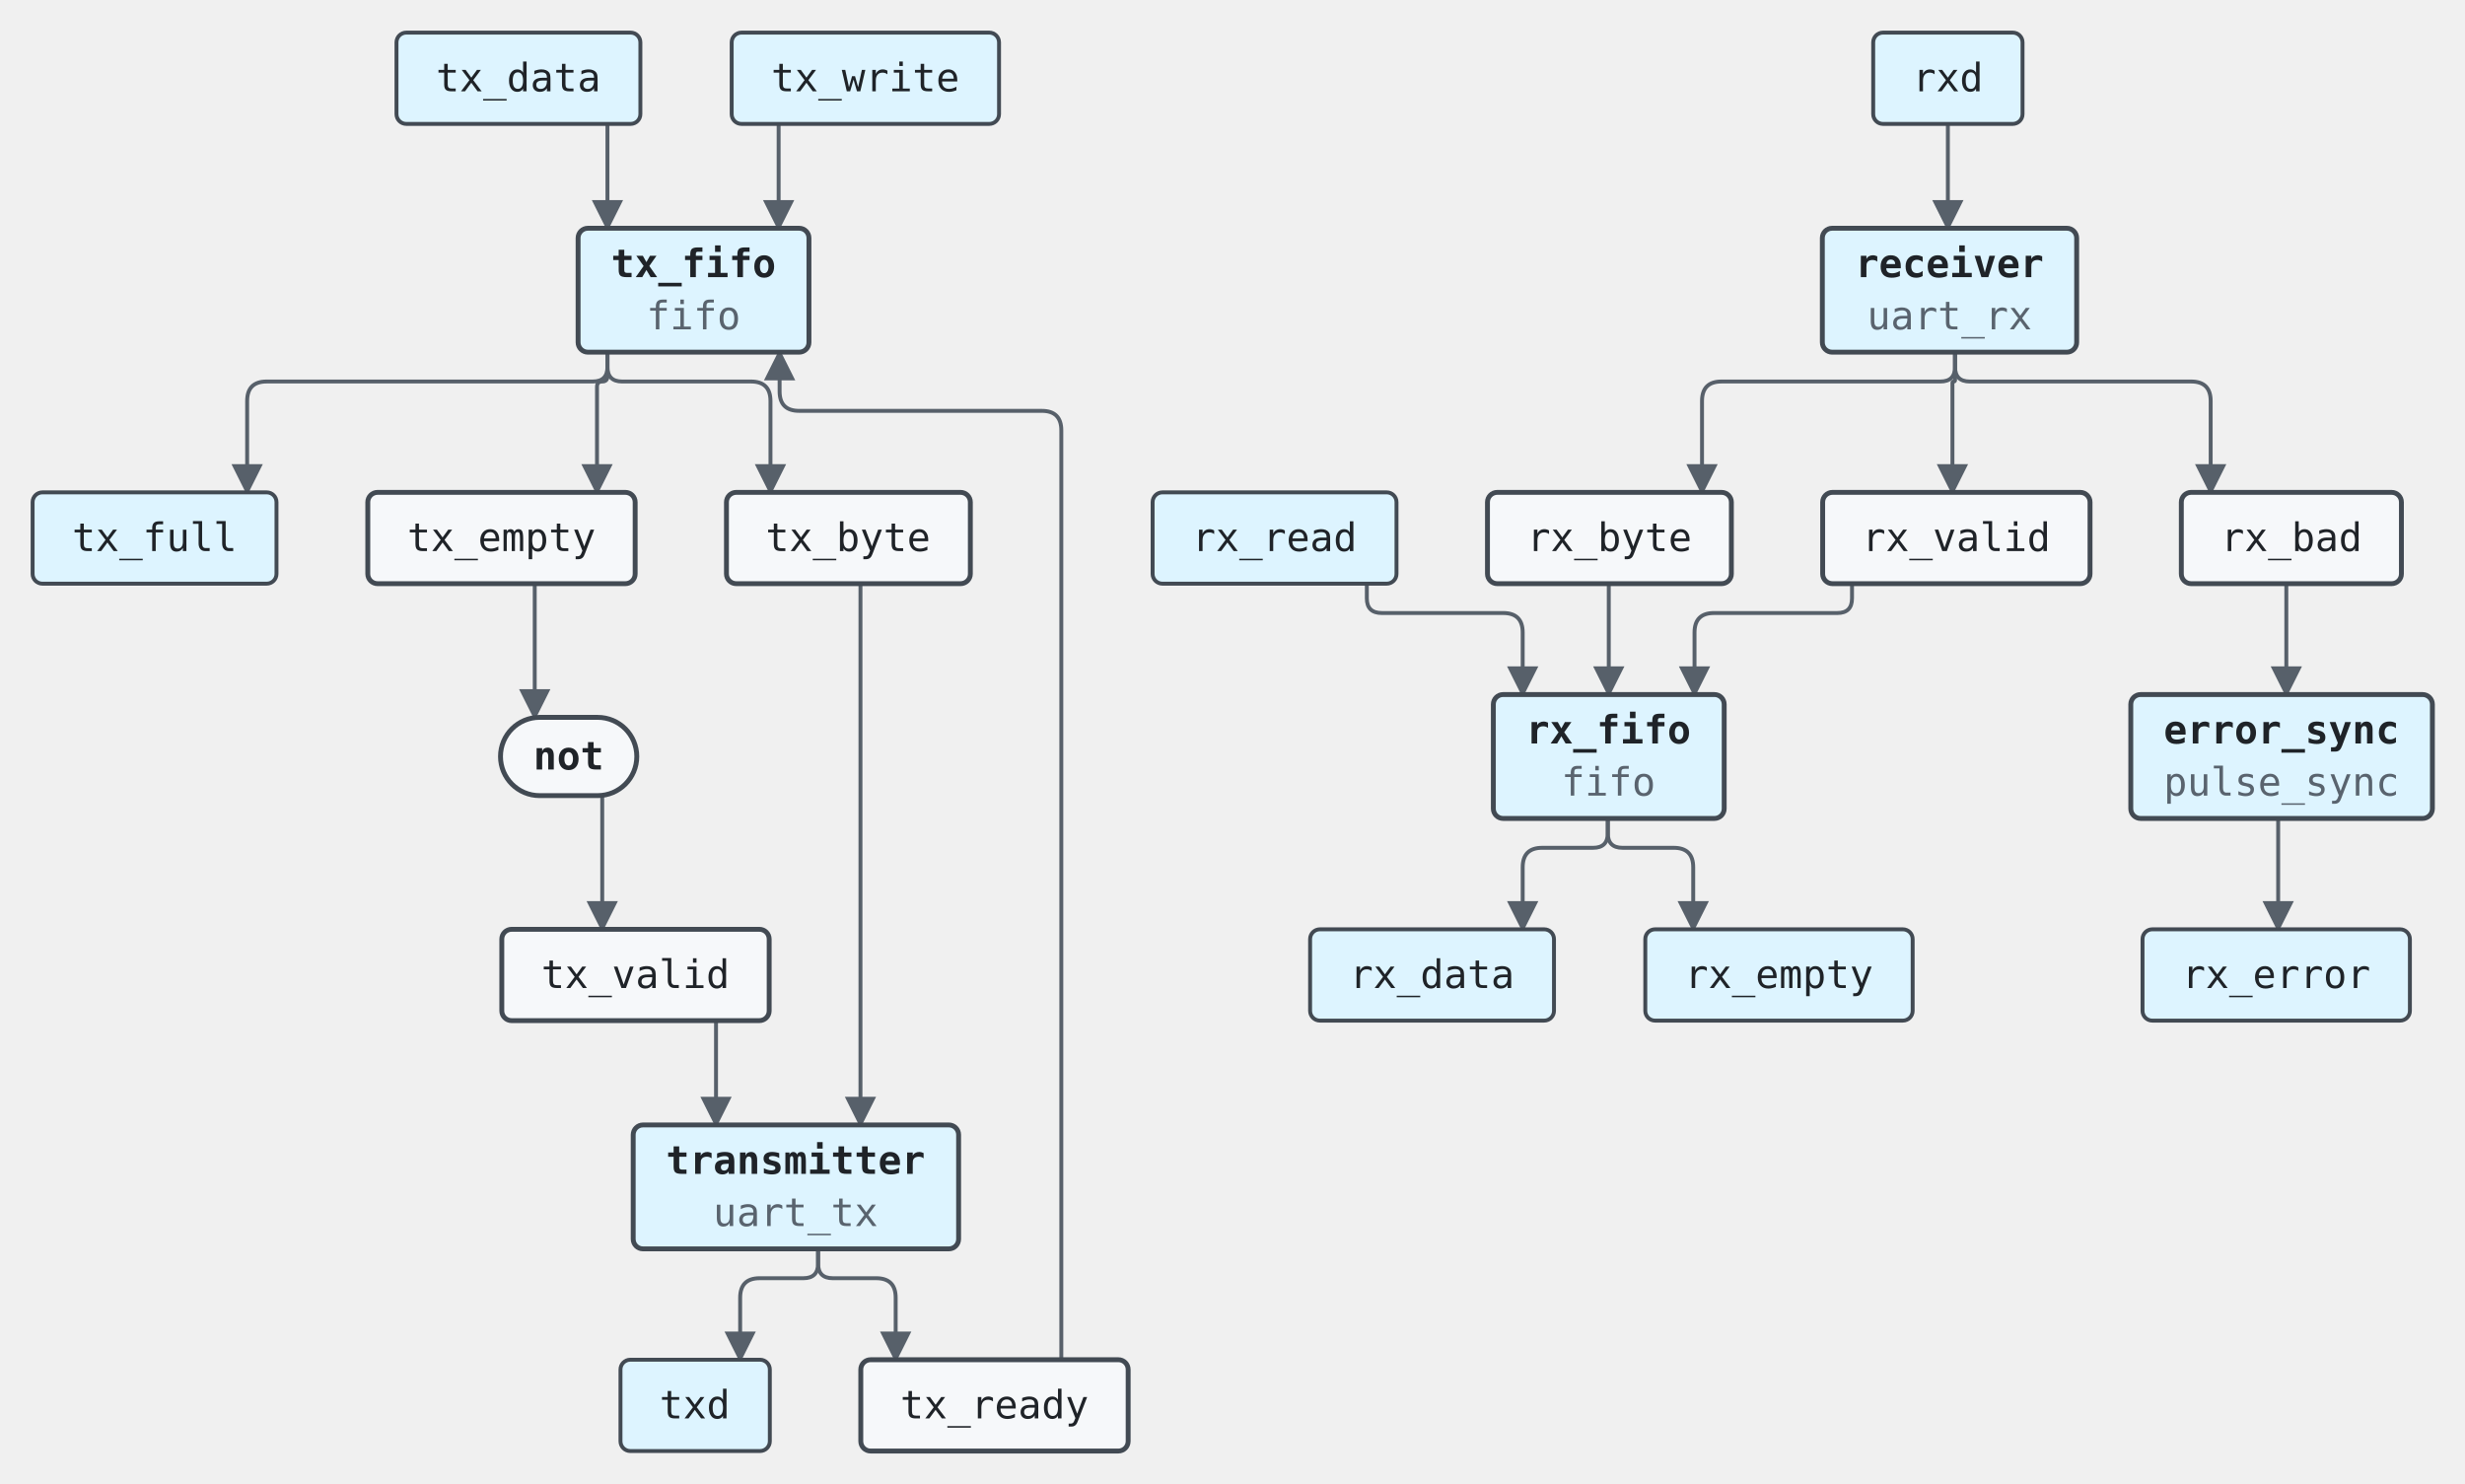
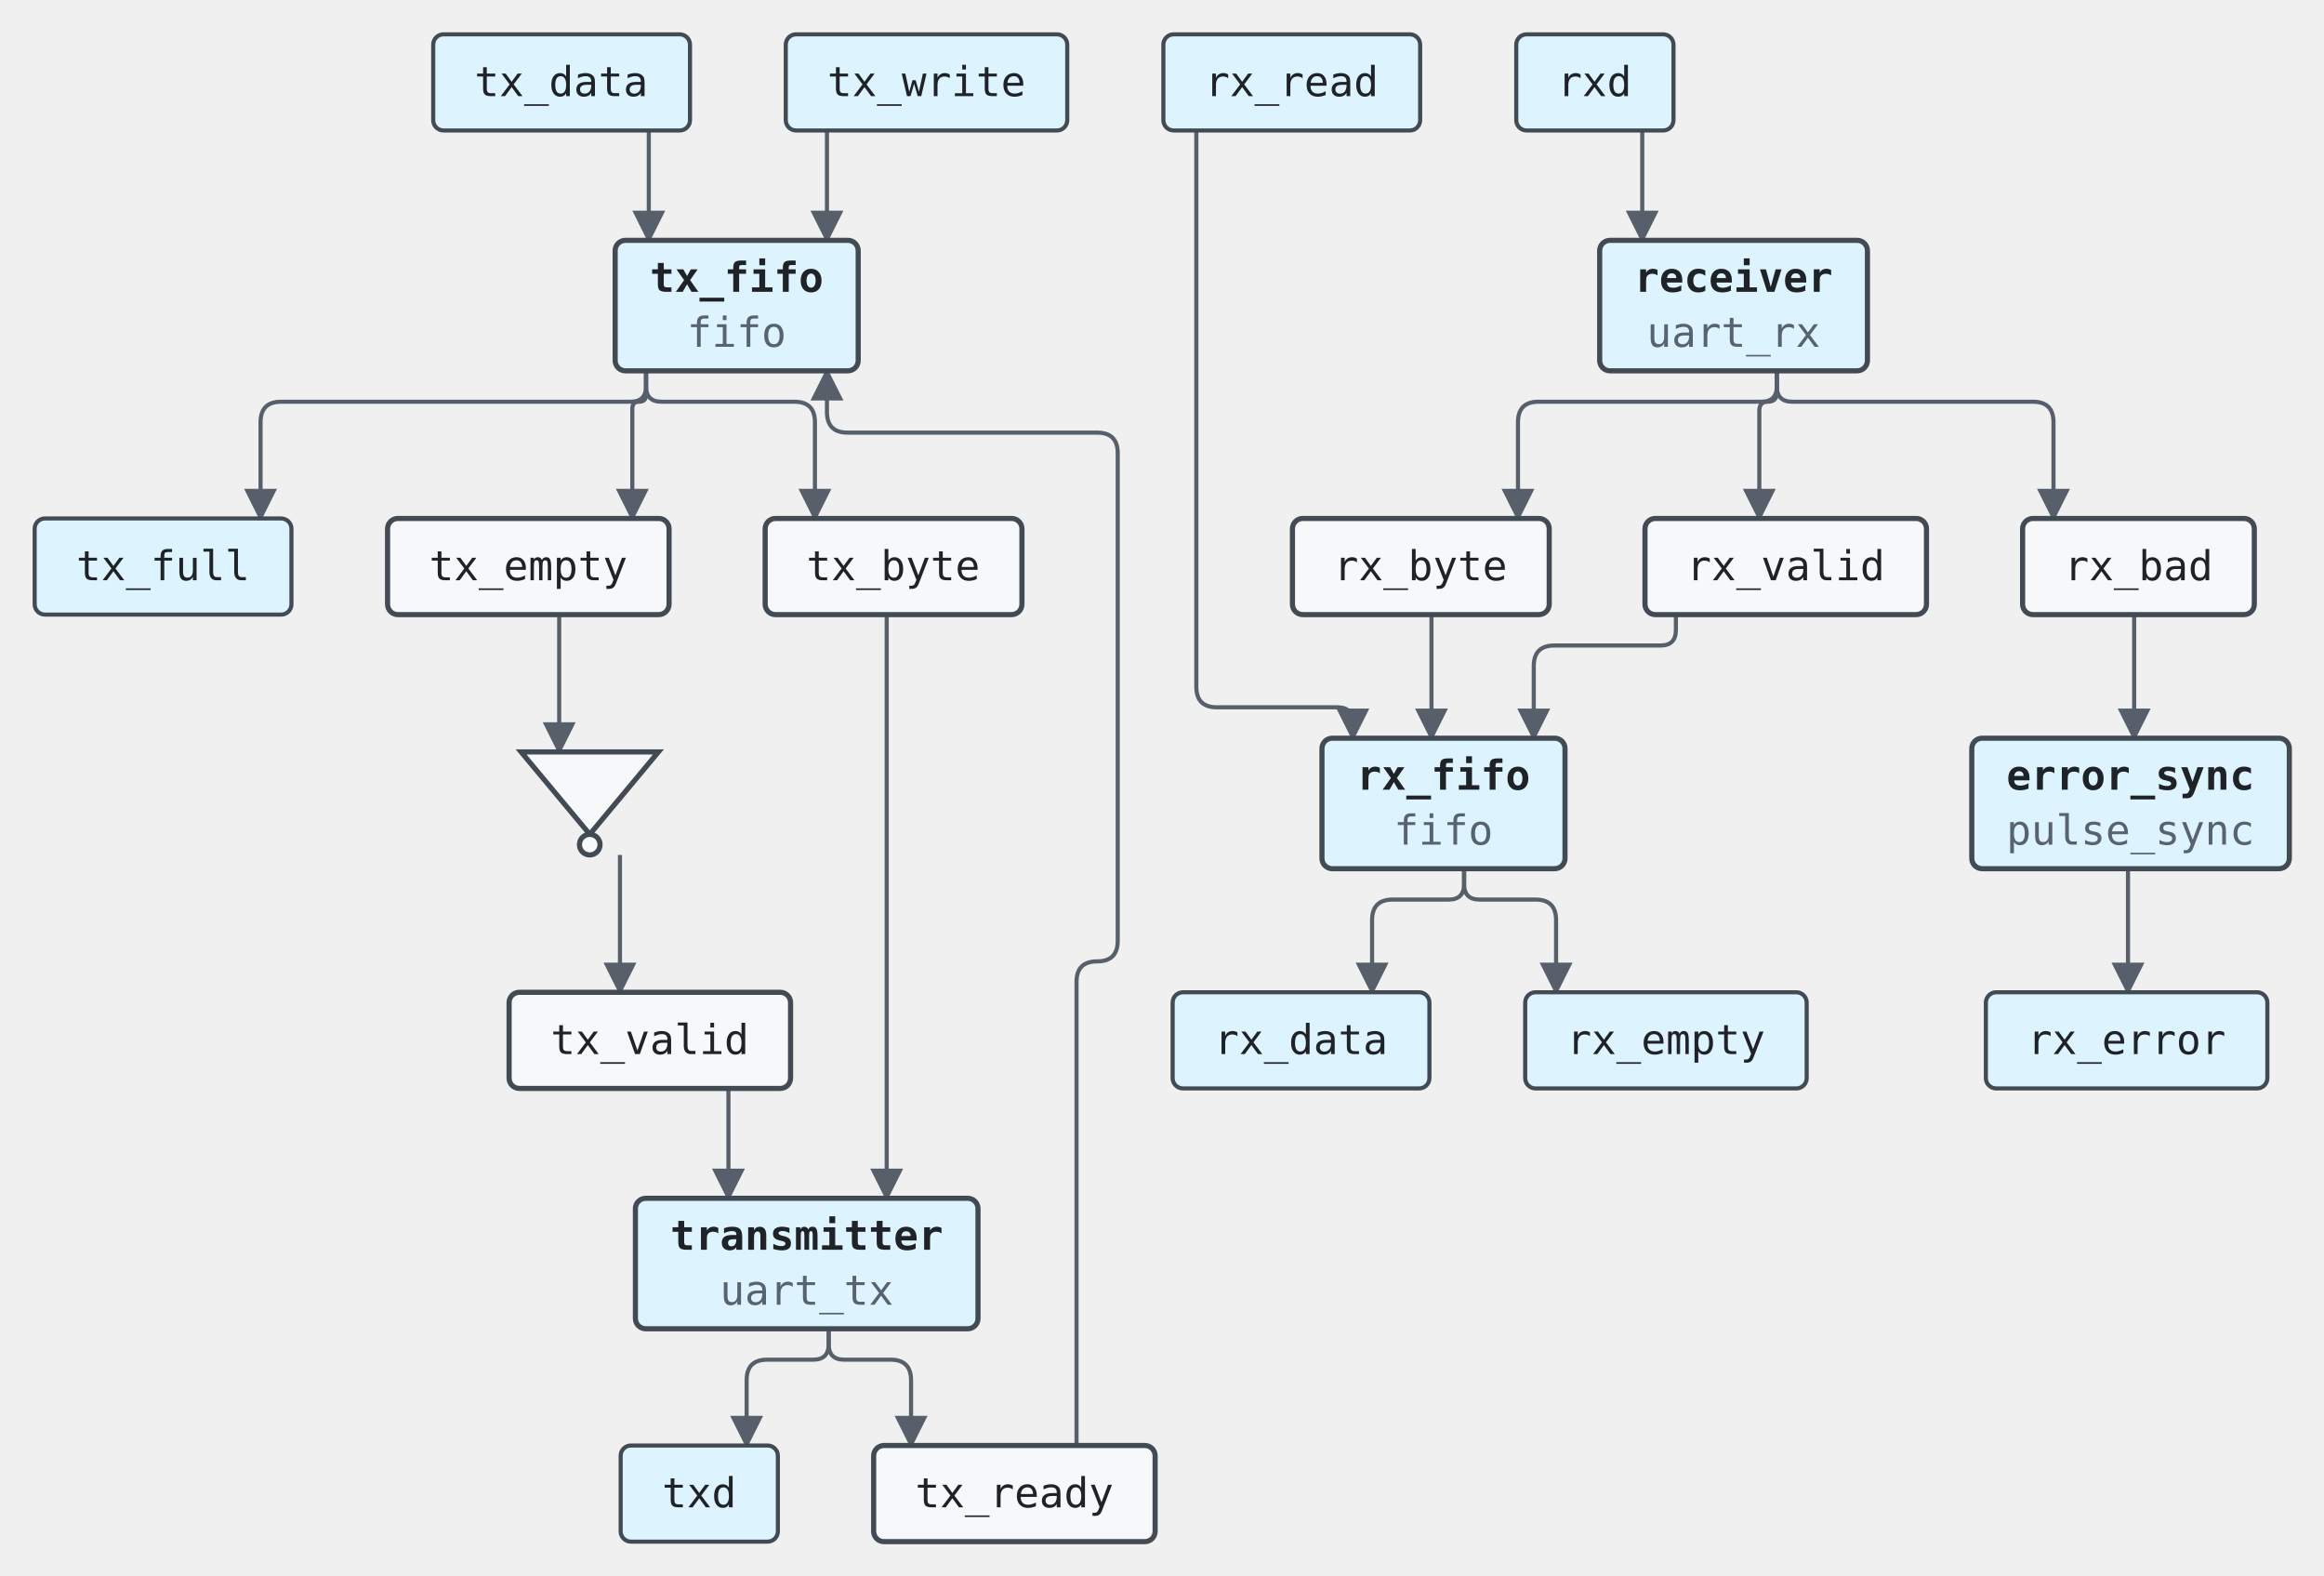
- <svg xmlns="http://www.w3.org/2000/svg" class="vfl-svg" width="756" height="455" viewBox="-10.0 -10.0 756.0 455.0" role="img">
+ <svg xmlns="http://www.w3.org/2000/svg" class="vfl-svg" width="677" height="459" viewBox="-10.0 25.0 676.8 459.0" role="img">
  <style>.vfl-box{fill:#f6f8fa;stroke:#424a53;stroke-width:1.5}.vfl-head{fill:#ddf4ff;stroke:#424a53;stroke-width:1.5}.vfl-ext{fill:#ffffff;stroke:#8c959f;stroke-width:1.2;stroke-dasharray:4 3}.vfl-sep{stroke:#8c959f;stroke-width:1;stroke-dasharray:3 3}.vfl-pin{stroke:#424a53;stroke-width:1.5;fill:#424a53}.vfl-edge{stroke:#57606a;stroke-width:1.2;fill:none}.vfl-arrow{fill:#57606a}.vfl-wire{stroke:#0969da;stroke-width:1.3;fill:none}.vfl-dot{fill:#0969da}.vfl-term{fill:#ddf4ff;stroke:#424a53;stroke-width:1.2}.vfl-small{font-size:10px}.vfl-actual{fill:#0550ae}.vfl-cross{stroke:#cf222e;stroke-width:1.5;fill:none}.vfl-cross-text{fill:#cf222e}.vfl-grid{stroke:#d0d7de;stroke-width:0.8;stroke-dasharray:2 3}.vfl-wave{stroke:#424a53;stroke-width:1.3;fill:none}.vfl-wave-x{fill:url(#vfl-hatch)}.vfl-wave-d0{fill:#ffffff}.vfl-wave-d2{fill:#ffffff}.vfl-wave-d3{fill:#fff8c5}.vfl-wave-d4{fill:#ffebe9}.vfl-wave-d5{fill:#ddf4ff}.vfl-wave-d6{fill:#dafbe1}.vfl-wave-d7{fill:#fbefff}.vfl-wave-d8{fill:#fff1e5}.vfl-wave-d9{fill:#eaeef2}.vfl-gap{fill:#ffffff;stroke:#424a53;stroke-width:1}.vfl-state{fill:#f6f8fa;stroke:#424a53;stroke-width:1.5}.vfl-initial{fill:#ddf4ff;stroke:#0969da;stroke-width:2}.vfl-label-bg{fill:#ffffff}text{font-family:ui-monospace,SFMono-Regular,Menlo,Consolas,'DejaVu Sans Mono','Liberation Mono',monospace;font-size:12px;fill:#1f2328}.vfl-title{font-weight:bold}.vfl-muted{fill:#59636e}a:hover text{text-decoration:underline}@media (prefers-color-scheme:dark){.vfl-box{fill:#151b23;stroke:#9198a1}.vfl-head{fill:#0c2d6b;stroke:#9198a1}.vfl-ext{fill:#0d1117;stroke:#656c76}.vfl-sep{stroke:#656c76}.vfl-pin{stroke:#9198a1;fill:#9198a1}.vfl-edge{stroke:#9198a1}.vfl-arrow{fill:#9198a1}.vfl-wire{stroke:#4493f8}.vfl-dot{fill:#4493f8}.vfl-term{fill:#0c2d6b;stroke:#9198a1}.vfl-actual{fill:#79c0ff}.vfl-cross{stroke:#ff7b72}.vfl-cross-text{fill:#ff7b72}.vfl-grid{stroke:#3d444d}.vfl-wave{stroke:#9198a1}.vfl-wave-d0{fill:#151b23}.vfl-wave-d2{fill:#151b23}.vfl-wave-d3{fill:#3b2e00}.vfl-wave-d4{fill:#4c1d1d}.vfl-wave-d5{fill:#0c2d6b}.vfl-wave-d6{fill:#0f3a1d}.vfl-wave-d7{fill:#3a1d4c}.vfl-wave-d8{fill:#4a2a10}.vfl-wave-d9{fill:#262c36}.vfl-gap{fill:#0d1117;stroke:#9198a1}.vfl-state{fill:#151b23;stroke:#9198a1}.vfl-initial{fill:#0c2d6b;stroke:#4493f8}.vfl-label-bg{fill:#0d1117}text{fill:#f0f6fc}.vfl-muted{fill:#9198a1}}</style>
  <defs>
    <marker id="vfl-arrow" viewBox="0 0 10 10" refX="9" refY="5" markerWidth="8" markerHeight="8" orient="auto-start-reverse">
      <path class="vfl-arrow" d="M0,0L10,5L0,10z" />
    </marker>
  </defs>
-   <path class="vfl-edge" marker-end="url(#vfl-arrow)" d="M176.3,28.0L176.3,60.0" />
-   <path class="vfl-edge" marker-end="url(#vfl-arrow)" d="M228.8,28.0L228.8,60.0" />
-   <path class="vfl-edge" marker-end="url(#vfl-arrow)" d="M409.2,169.0L409.2,173.5Q409.2,178.0 413.8,178.0L451.0,178.0Q457.0,178.0 457.0,184.0L457.0,203.0" />
-   <path class="vfl-edge" marker-end="url(#vfl-arrow)" d="M587.4,28.0L587.4,60.0" />
-   <path class="vfl-edge" marker-end="url(#vfl-arrow)" d="M209.6,303.0L209.6,335.0" />
-   <path class="vfl-edge" marker-end="url(#vfl-arrow)" d="M154.0,169.0L154.0,210.0" />
-   <path class="vfl-edge" marker-end="url(#vfl-arrow)" d="M174.7,234.0L174.7,275.0" />
-   <path class="vfl-edge" marker-end="url(#vfl-arrow)" d="M176.3,98.0L176.3,102.5Q176.3,107.0 171.8,107.0L71.8,107.0Q65.8,107.0 65.8,113.0L65.8,141.0" />
-   <path class="vfl-edge" marker-end="url(#vfl-arrow)" d="M176.3,98.0L176.3,105.4Q176.3,107.0 174.7,107.0L174.7,107.0Q173.1,107.0 173.1,108.6L173.1,141.0" />
-   <path class="vfl-edge" marker-end="url(#vfl-arrow)" d="M176.3,98.0L176.3,102.5Q176.3,107.0 180.8,107.0L220.3,107.0Q226.3,107.0 226.3,113.0L226.3,141.0" />
-   <path class="vfl-edge" marker-end="url(#vfl-arrow)" d="M315.5,407.0L315.5,122.0Q315.5,116.0 309.5,116.0L235.1,116.0Q229.1,116.0 229.1,110.0L229.1,98.0" />
-   <path class="vfl-edge" marker-end="url(#vfl-arrow)" d="M253.9,169.0L253.9,335.0" />
-   <path class="vfl-edge" marker-end="url(#vfl-arrow)" d="M240.9,373.0L240.9,377.5Q240.9,382.0 236.4,382.0L223.0,382.0Q217.0,382.0 217.0,388.0L217.0,407.0" />
-   <path class="vfl-edge" marker-end="url(#vfl-arrow)" d="M240.9,373.0L240.9,377.5Q240.9,382.0 245.4,382.0L258.7,382.0Q264.7,382.0 264.7,388.0L264.7,407.0" />
-   <path class="vfl-edge" marker-end="url(#vfl-arrow)" d="M589.6,98.0L589.6,102.5Q589.6,107.0 585.1,107.0L518.0,107.0Q512.0,107.0 512.0,113.0L512.0,141.0" />
-   <path class="vfl-edge" marker-end="url(#vfl-arrow)" d="M589.6,98.0L589.6,106.6Q589.6,107.0 589.2,107.0L589.2,107.0Q588.8,107.0 588.8,107.4L588.8,141.0" />
-   <path class="vfl-edge" marker-end="url(#vfl-arrow)" d="M589.6,98.0L589.6,102.5Q589.6,107.0 594.1,107.0L662.0,107.0Q668.0,107.0 668.0,113.0L668.0,141.0" />
-   <path class="vfl-edge" marker-end="url(#vfl-arrow)" d="M483.4,169.0L483.4,203.0" />
-   <path class="vfl-edge" marker-end="url(#vfl-arrow)" d="M558.0,169.0L558.0,173.5Q558.0,178.0 553.5,178.0L515.7,178.0Q509.7,178.0 509.7,184.0L509.7,203.0" />
-   <path class="vfl-edge" marker-end="url(#vfl-arrow)" d="M691.2,169.0L691.2,203.0" />
-   <path class="vfl-edge" marker-end="url(#vfl-arrow)" d="M688.7,241.0L688.7,275.0" />
-   <path class="vfl-edge" marker-end="url(#vfl-arrow)" d="M483.1,241.0L483.1,245.5Q483.1,250.0 478.6,250.0L463.0,250.0Q457.0,250.0 457.0,256.0L457.0,275.0" />
-   <path class="vfl-edge" marker-end="url(#vfl-arrow)" d="M483.1,241.0L483.1,245.5Q483.1,250.0 487.6,250.0L503.3,250.0Q509.3,250.0 509.3,256.0L509.3,275.0" />
-   <rect class="vfl-term" x="111.6" y="0.0" width="74.8" height="28.0" rx="3" />
-   <text x="149.0" y="18.0" text-anchor="middle">tx_data</text>
-   <rect class="vfl-term" x="214.4" y="0.0" width="82.0" height="28.0" rx="3" />
-   <text x="255.4" y="18.0" text-anchor="middle">tx_write</text>
-   <rect class="vfl-term" x="0.0" y="141.0" width="74.8" height="28.0" rx="3" />
-   <text x="37.4" y="159.0" text-anchor="middle">tx_full</text>
-   <rect class="vfl-term" x="391.8" y="275.0" width="74.8" height="28.0" rx="3" />
-   <text x="429.2" y="293.0" text-anchor="middle">rx_data</text>
-   <rect class="vfl-term" x="343.5" y="141.0" width="74.8" height="28.0" rx="3" />
-   <text x="380.9" y="159.0" text-anchor="middle">rx_read</text>
-   <rect class="vfl-term" x="494.6" y="275.0" width="82.0" height="28.0" rx="3" />
-   <text x="535.6" y="293.0" text-anchor="middle">rx_empty</text>
-   <rect class="vfl-term" x="647.1" y="275.0" width="82.0" height="28.0" rx="3" />
-   <text x="688.1" y="293.0" text-anchor="middle">rx_error</text>
-   <rect class="vfl-term" x="180.3" y="407.0" width="45.8" height="28.0" rx="3" />
-   <text x="203.1" y="425.0" text-anchor="middle">txd</text>
-   <rect class="vfl-term" x="564.5" y="0.0" width="45.8" height="28.0" rx="3" />
-   <text x="587.4" y="18.0" text-anchor="middle">rxd</text>
-   <rect class="vfl-box" x="143.9" y="275.0" width="82.0" height="28.0" rx="3" />
-   <text x="184.9" y="293.0" text-anchor="middle">tx_valid</text>
-   <rect class="vfl-box" x="102.8" y="141.0" width="82.0" height="28.0" rx="3" />
-   <text x="143.8" y="159.0" text-anchor="middle">tx_empty</text>
-   <rect class="vfl-box" x="143.5" y="210.0" width="41.8" height="24.0" rx="12.0" />
-   <text x="164.4" y="226.0" text-anchor="middle" class="vfl-title">not</text>
-   <rect class="vfl-head" x="167.3" y="60.0" width="70.8" height="38.0" rx="3" />
-   <text x="202.7" y="75.0" text-anchor="middle" class="vfl-title">tx_fifo</text>
+   <path class="vfl-edge" marker-end="url(#vfl-arrow)" d="M178.9,63.0L178.9,95.0" />
+   <path class="vfl-edge" marker-end="url(#vfl-arrow)" d="M230.8,63.0L230.8,95.0" />
+   <path class="vfl-edge" marker-end="url(#vfl-arrow)" d="M338.4,63.0L338.4,225.0Q338.4,231.0 344.4,231.0L379.5,231.0Q384.0,231.0 384.0,235.5L384.0,240.0" />
+   <path class="vfl-edge" marker-end="url(#vfl-arrow)" d="M468.3,63.0L468.3,95.0" />
+   <path class="vfl-edge" marker-end="url(#vfl-arrow)" d="M202.1,342.0L202.1,374.0" />
+   <path class="vfl-edge" marker-end="url(#vfl-arrow)" d="M152.8,204.0L152.8,244.0" />
+   <path class="vfl-edge" marker-end="url(#vfl-arrow)" d="M170.5,274.0L170.5,314.0" />
+   <path class="vfl-edge" marker-end="url(#vfl-arrow)" d="M178.1,133.0L178.1,137.5Q178.1,142.0 173.6,142.0L71.8,142.0Q65.8,142.0 65.8,148.0L65.8,176.0" />
+   <path class="vfl-edge" marker-end="url(#vfl-arrow)" d="M178.1,133.0L178.1,140.0Q178.1,142.0 176.1,142.0L176.1,142.0Q174.1,142.0 174.1,144.0L174.1,176.0" />
+   <path class="vfl-edge" marker-end="url(#vfl-arrow)" d="M178.1,133.0L178.1,137.5Q178.1,142.0 182.6,142.0L221.3,142.0Q227.3,142.0 227.3,148.0L227.3,176.0" />
+   <path class="vfl-edge" marker-end="url(#vfl-arrow)" d="M303.5,446.0L303.5,311.0Q303.5,305.0 309.5,305.0L309.5,305.0Q315.5,305.0 315.5,299.0L315.5,157.0Q315.5,151.0 309.5,151.0L236.8,151.0Q230.8,151.0 230.8,145.0L230.8,133.0" />
+   <path class="vfl-edge" marker-end="url(#vfl-arrow)" d="M248.2,204.0L248.2,374.0" />
+   <path class="vfl-edge" marker-end="url(#vfl-arrow)" d="M231.3,412.0L231.3,416.5Q231.3,421.0 226.8,421.0L213.4,421.0Q207.4,421.0 207.4,427.0L207.4,446.0" />
+   <path class="vfl-edge" marker-end="url(#vfl-arrow)" d="M231.3,412.0L231.3,416.5Q231.3,421.0 235.8,421.0L249.3,421.0Q255.3,421.0 255.3,427.0L255.3,446.0" />
+   <path class="vfl-edge" marker-end="url(#vfl-arrow)" d="M507.5,133.0L507.5,137.5Q507.5,142.0 503.0,142.0L438.1,142.0Q432.1,142.0 432.1,148.0L432.1,176.0" />
+   <path class="vfl-edge" marker-end="url(#vfl-arrow)" d="M507.5,133.0L507.5,139.4Q507.5,142.0 504.9,142.0L504.9,142.0Q502.4,142.0 502.4,144.6L502.4,176.0" />
+   <path class="vfl-edge" marker-end="url(#vfl-arrow)" d="M507.5,133.0L507.5,137.5Q507.5,142.0 512.0,142.0L582.1,142.0Q588.1,142.0 588.1,148.0L588.1,176.0" />
+   <path class="vfl-edge" marker-end="url(#vfl-arrow)" d="M406.9,204.0L406.9,240.0" />
+   <path class="vfl-edge" marker-end="url(#vfl-arrow)" d="M478.1,204.0L478.1,208.5Q478.1,213.0 473.6,213.0L442.7,213.0Q436.7,213.0 436.7,219.0L436.7,240.0" />
+   <path class="vfl-edge" marker-end="url(#vfl-arrow)" d="M611.6,204.0L611.6,240.0" />
+   <path class="vfl-edge" marker-end="url(#vfl-arrow)" d="M609.8,278.0L609.8,314.0" />
+   <path class="vfl-edge" marker-end="url(#vfl-arrow)" d="M416.4,278.0L416.4,282.5Q416.4,287.0 411.9,287.0L395.6,287.0Q389.6,287.0 389.6,293.0L389.6,314.0" />
+   <path class="vfl-edge" marker-end="url(#vfl-arrow)" d="M416.4,278.0L416.4,282.5Q416.4,287.0 420.9,287.0L437.2,287.0Q443.2,287.0 443.2,293.0L443.2,314.0" />
+   <rect class="vfl-term" x="116.1" y="35.0" width="74.8" height="28.0" rx="3" />
+   <text x="153.4" y="53.0" text-anchor="middle">tx_data</text>
+   <rect class="vfl-term" x="218.8" y="35.0" width="82.0" height="28.0" rx="3" />
+   <text x="259.8" y="53.0" text-anchor="middle">tx_write</text>
+   <rect class="vfl-term" x="0.0" y="176.0" width="74.8" height="28.0" rx="3" />
+   <text x="37.4" y="194.0" text-anchor="middle">tx_full</text>
+   <rect class="vfl-term" x="331.5" y="314.0" width="74.8" height="28.0" rx="3" />
+   <text x="368.9" y="332.0" text-anchor="middle">rx_data</text>
+   <rect class="vfl-term" x="328.8" y="35.0" width="74.8" height="28.0" rx="3" />
+   <text x="366.2" y="53.0" text-anchor="middle">rx_read</text>
+   <rect class="vfl-term" x="434.2" y="314.0" width="82.0" height="28.0" rx="3" />
+   <text x="475.2" y="332.0" text-anchor="middle">rx_empty</text>
+   <rect class="vfl-term" x="568.4" y="314.0" width="82.0" height="28.0" rx="3" />
+   <text x="609.4" y="332.0" text-anchor="middle">rx_error</text>
+   <rect class="vfl-term" x="170.7" y="446.0" width="45.8" height="28.0" rx="3" />
+   <text x="193.6" y="464.0" text-anchor="middle">txd</text>
+   <rect class="vfl-term" x="431.6" y="35.0" width="45.8" height="28.0" rx="3" />
+   <text x="454.4" y="53.0" text-anchor="middle">rxd</text>
+   <rect class="vfl-box" x="138.2" y="314.0" width="82.0" height="28.0" rx="3" />
+   <text x="179.2" y="332.0" text-anchor="middle">tx_valid</text>
+   <rect class="vfl-box" x="102.8" y="176.0" width="82.0" height="28.0" rx="3" />
+   <text x="143.8" y="194.0" text-anchor="middle">tx_empty</text>
+   <path class="vfl-box" d="M141.7,244.0H181.7L161.7,268.0Z" />
+   <circle class="vfl-box" cx="161.7" cy="271.0" r="3" />
+   <rect class="vfl-head" x="169.1" y="95.0" width="70.8" height="38.0" rx="3" />
+   <text x="204.5" y="110.0" text-anchor="middle" class="vfl-title">tx_fifo</text>
  <a href="work.fifo.md">
-     <text x="202.7" y="91.0" text-anchor="middle" class="vfl-muted">fifo</text>
+     <text x="204.5" y="126.0" text-anchor="middle" class="vfl-muted">fifo</text>
  </a>
-   <rect class="vfl-box" x="254.0" y="407.0" width="82.0" height="28.0" rx="3" />
-   <text x="295.0" y="425.0" text-anchor="middle">tx_ready</text>
-   <rect class="vfl-box" x="212.8" y="141.0" width="74.8" height="28.0" rx="3" />
-   <text x="250.1" y="159.0" text-anchor="middle">tx_byte</text>
-   <rect class="vfl-head" x="184.2" y="335.0" width="99.8" height="38.0" rx="3" />
-   <text x="234.0" y="350.0" text-anchor="middle" class="vfl-title">transmitter</text>
+   <rect class="vfl-box" x="244.4" y="446.0" width="82.0" height="28.0" rx="3" />
+   <text x="285.4" y="464.0" text-anchor="middle">tx_ready</text>
+   <rect class="vfl-box" x="212.8" y="176.0" width="74.8" height="28.0" rx="3" />
+   <text x="250.1" y="194.0" text-anchor="middle">tx_byte</text>
+   <rect class="vfl-head" x="175.0" y="374.0" width="99.8" height="38.0" rx="3" />
+   <text x="224.9" y="389.0" text-anchor="middle" class="vfl-title">transmitter</text>
  <a href="work.uart_tx.md">
-     <text x="234.0" y="366.0" text-anchor="middle" class="vfl-muted">uart_tx</text>
+     <text x="224.9" y="405.0" text-anchor="middle" class="vfl-muted">uart_tx</text>
  </a>
-   <rect class="vfl-head" x="548.9" y="60.0" width="78.0" height="38.0" rx="3" />
-   <text x="587.9" y="75.0" text-anchor="middle" class="vfl-title">receiver</text>
+   <rect class="vfl-head" x="455.9" y="95.0" width="78.0" height="38.0" rx="3" />
+   <text x="494.9" y="110.0" text-anchor="middle" class="vfl-title">receiver</text>
  <a href="work.uart_rx.md">
-     <text x="587.9" y="91.0" text-anchor="middle" class="vfl-muted">uart_rx</text>
+     <text x="494.9" y="126.0" text-anchor="middle" class="vfl-muted">uart_rx</text>
  </a>
-   <rect class="vfl-box" x="446.2" y="141.0" width="74.8" height="28.0" rx="3" />
-   <text x="483.6" y="159.0" text-anchor="middle">rx_byte</text>
-   <rect class="vfl-box" x="549.0" y="141.0" width="82.0" height="28.0" rx="3" />
-   <text x="590.0" y="159.0" text-anchor="middle">rx_valid</text>
-   <rect class="vfl-box" x="659.0" y="141.0" width="67.5" height="28.0" rx="3" />
-   <text x="692.8" y="159.0" text-anchor="middle">rx_bad</text>
-   <rect class="vfl-head" x="643.5" y="203.0" width="92.5" height="38.0" rx="3" />
-   <text x="689.7" y="218.0" text-anchor="middle" class="vfl-title">error_sync</text>
+   <rect class="vfl-box" x="366.4" y="176.0" width="74.8" height="28.0" rx="3" />
+   <text x="403.7" y="194.0" text-anchor="middle">rx_byte</text>
+   <rect class="vfl-box" x="469.1" y="176.0" width="82.0" height="28.0" rx="3" />
+   <text x="510.1" y="194.0" text-anchor="middle">rx_valid</text>
+   <rect class="vfl-box" x="579.1" y="176.0" width="67.5" height="28.0" rx="3" />
+   <text x="612.9" y="194.0" text-anchor="middle">rx_bad</text>
+   <rect class="vfl-head" x="564.3" y="240.0" width="92.5" height="38.0" rx="3" />
+   <text x="610.5" y="255.0" text-anchor="middle" class="vfl-title">error_sync</text>
  <a href="work.pulse_sync.md">
-     <text x="689.7" y="234.0" text-anchor="middle" class="vfl-muted">pulse_sync</text>
+     <text x="610.5" y="271.0" text-anchor="middle" class="vfl-muted">pulse_sync</text>
  </a>
-   <rect class="vfl-head" x="448.0" y="203.0" width="70.8" height="38.0" rx="3" />
-   <text x="483.3" y="218.0" text-anchor="middle" class="vfl-title">rx_fifo</text>
+   <rect class="vfl-head" x="375.0" y="240.0" width="70.8" height="38.0" rx="3" />
+   <text x="410.4" y="255.0" text-anchor="middle" class="vfl-title">rx_fifo</text>
  <a href="work.fifo.md">
-     <text x="483.3" y="234.0" text-anchor="middle" class="vfl-muted">fifo</text>
+     <text x="410.4" y="271.0" text-anchor="middle" class="vfl-muted">fifo</text>
  </a>
</svg>
